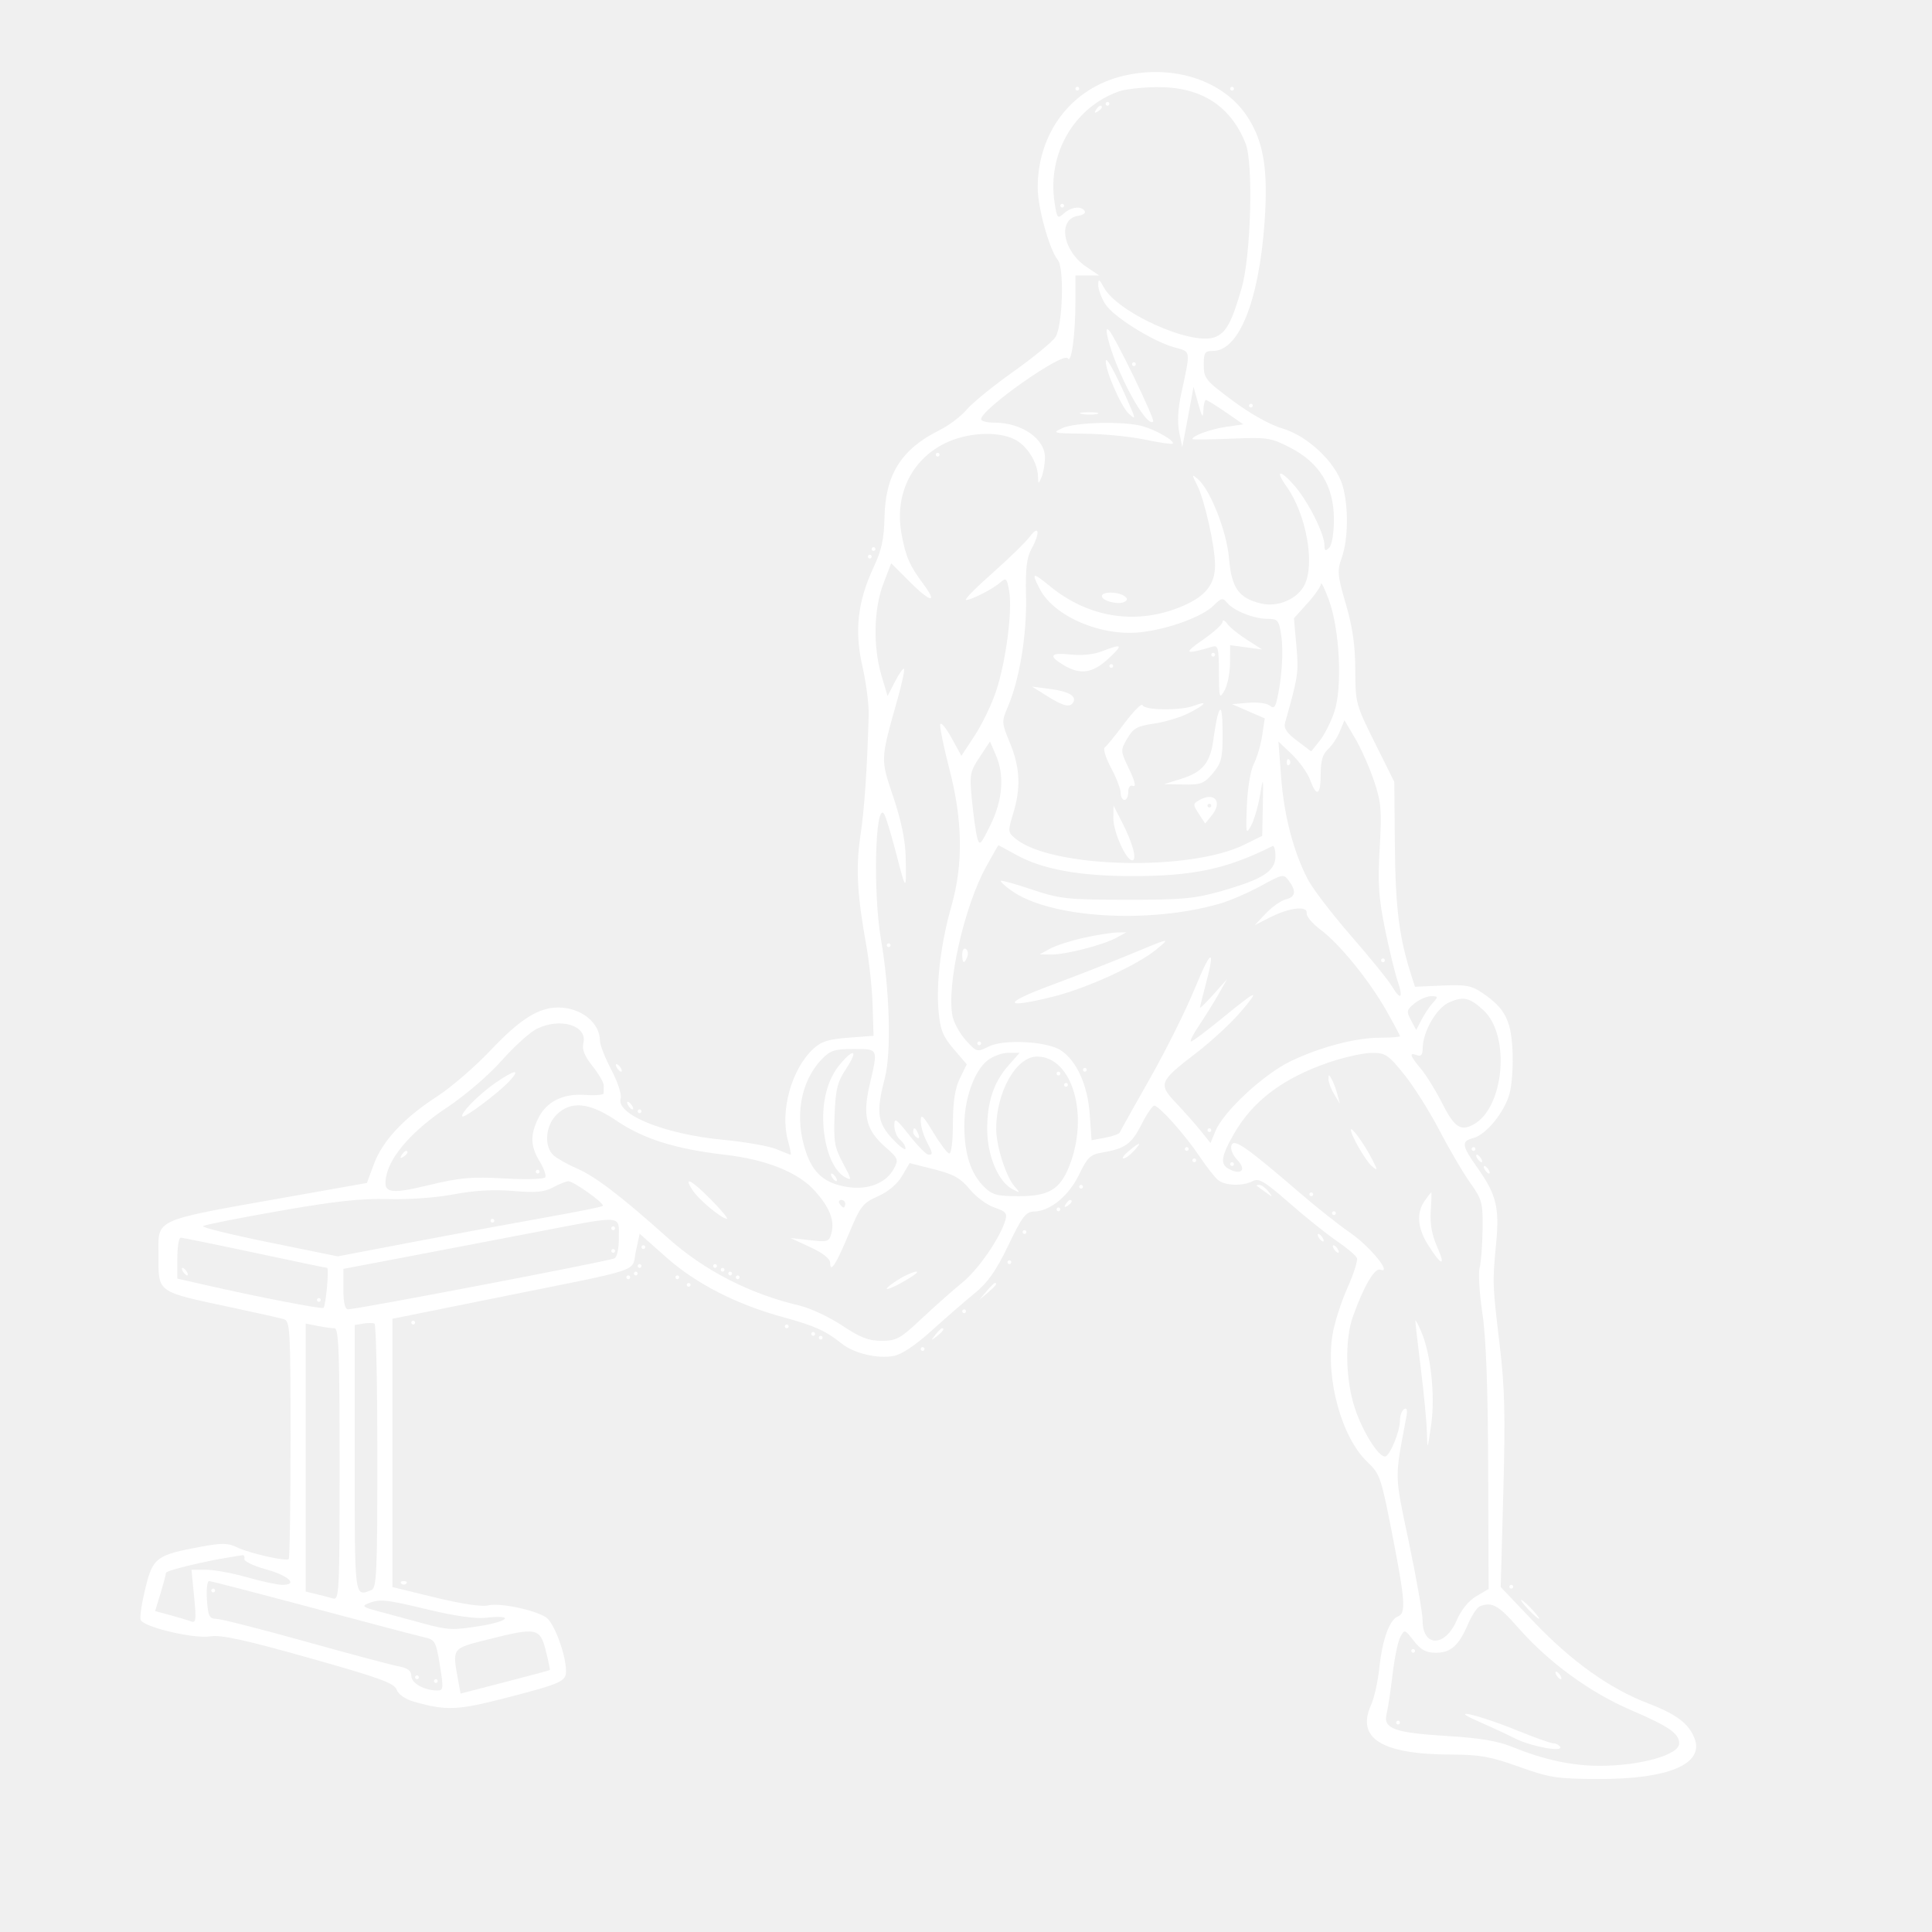
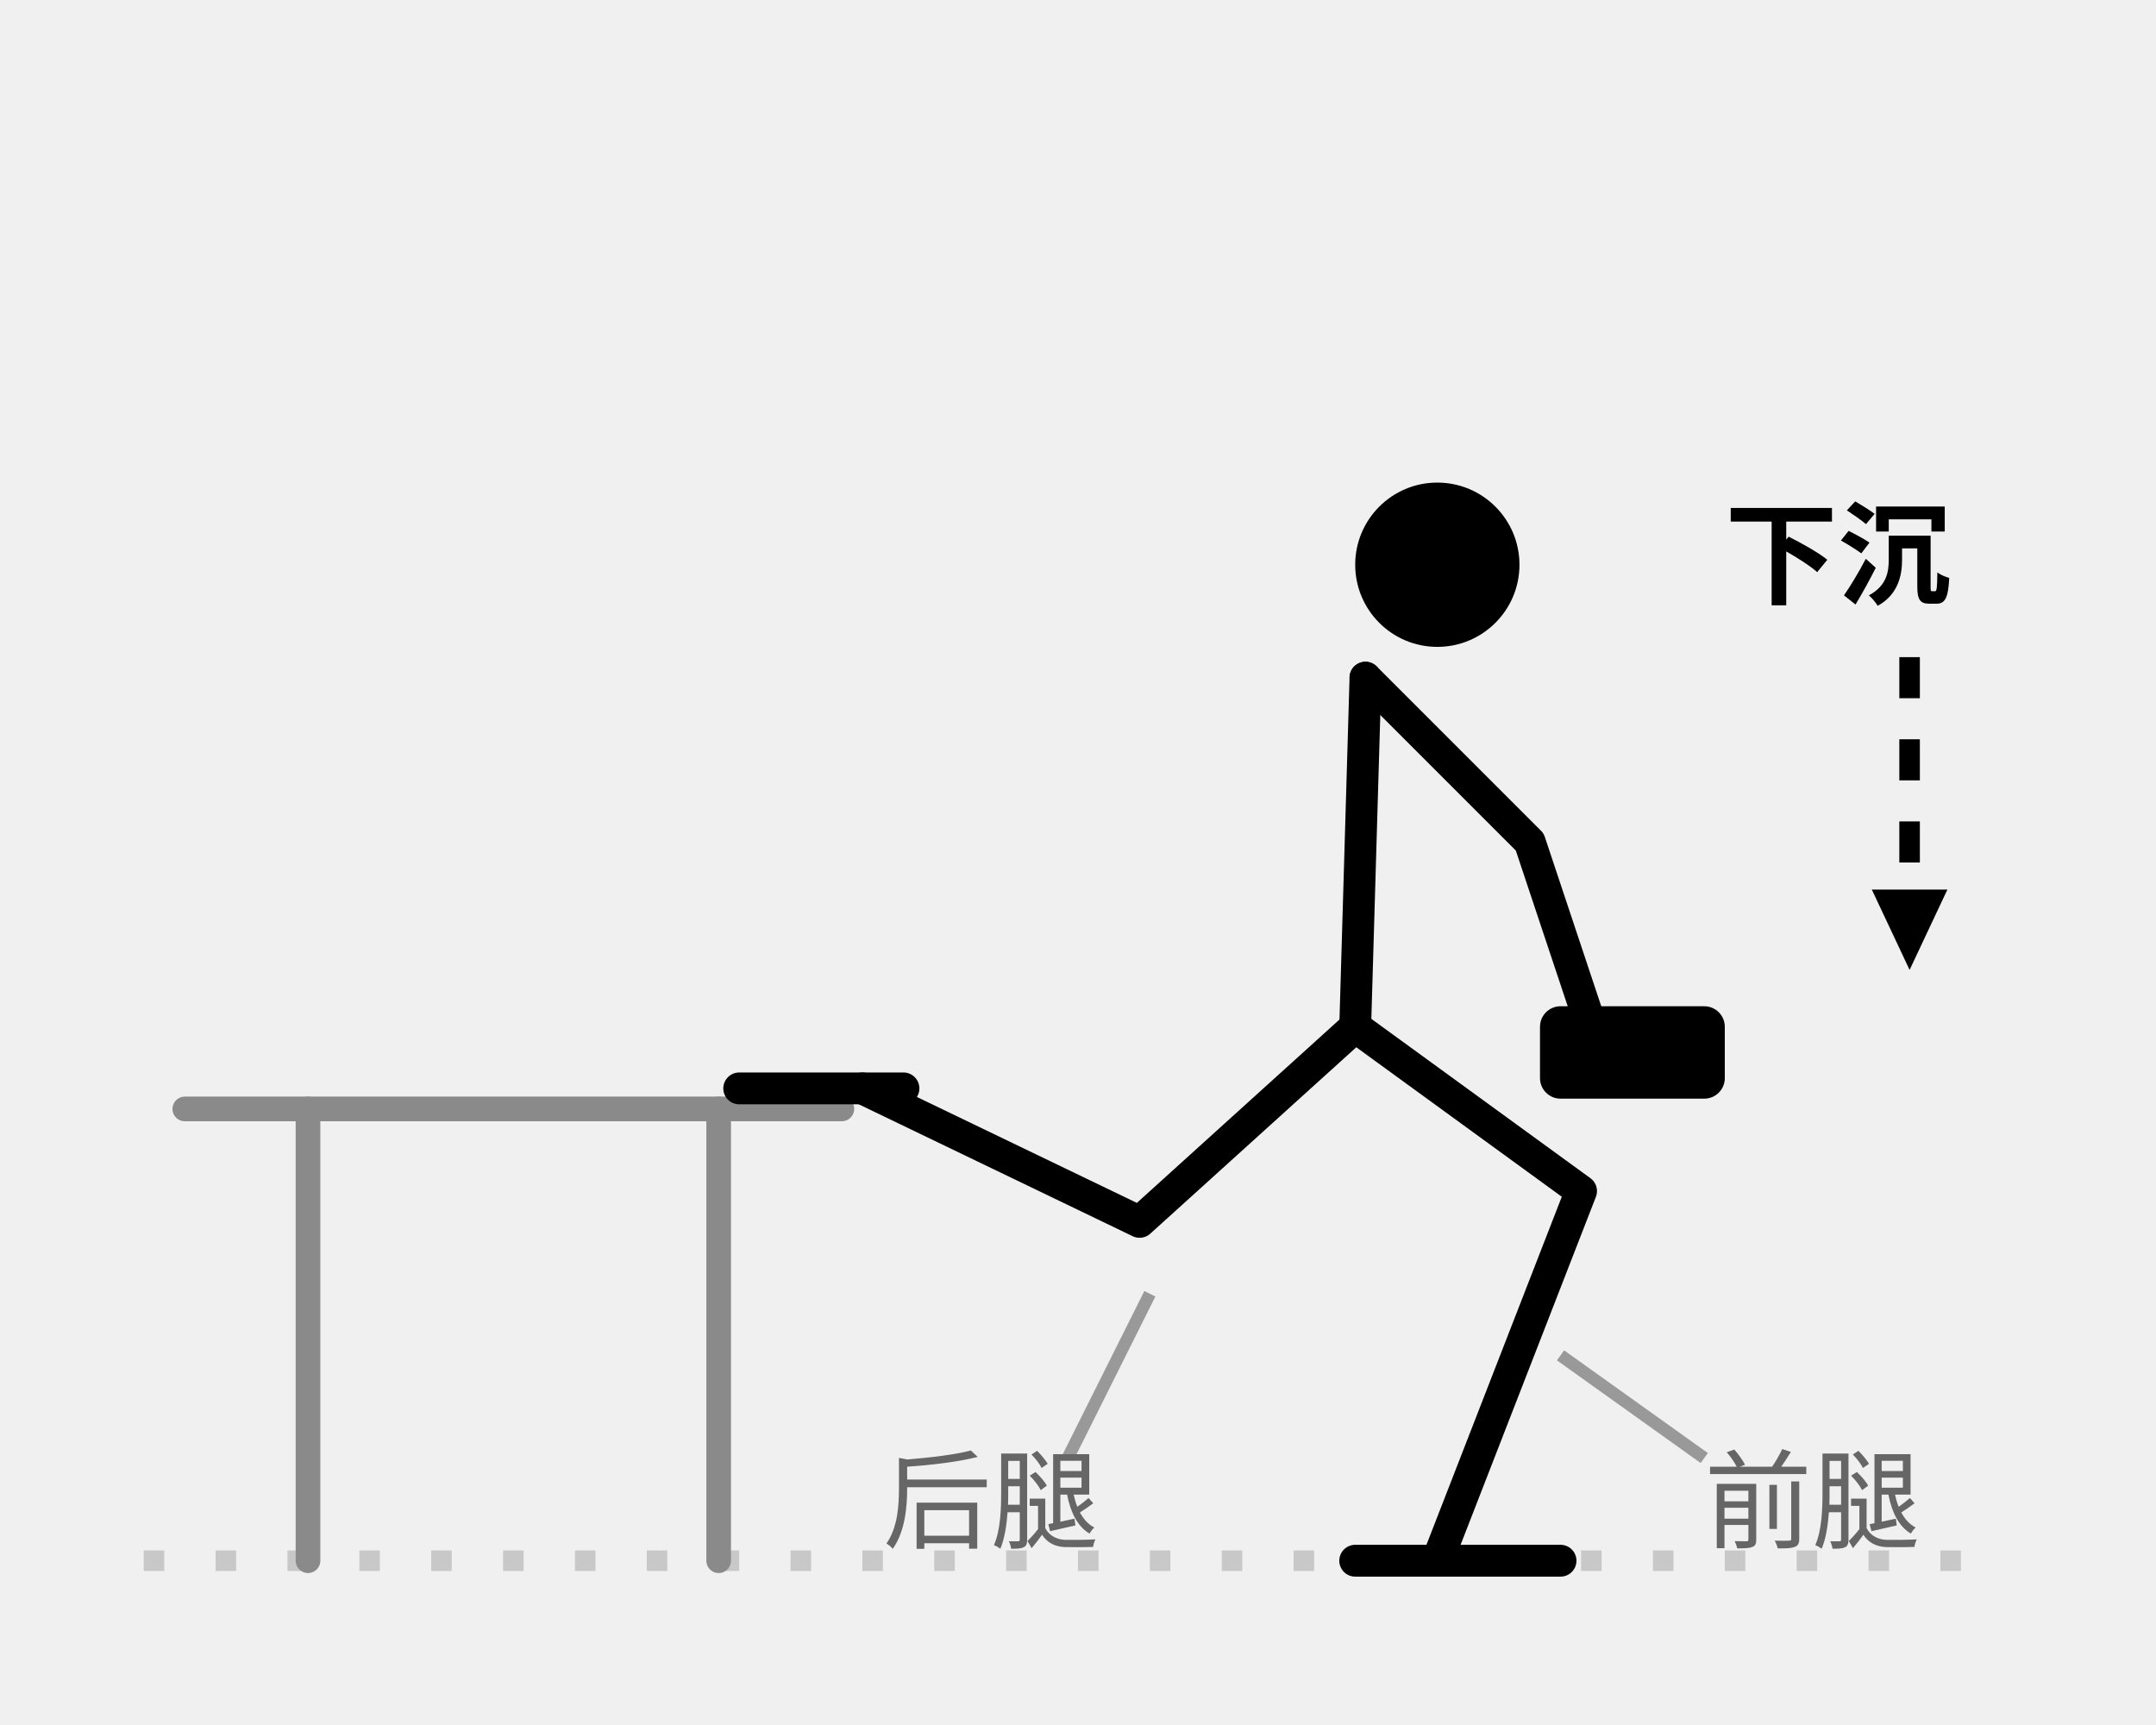
- <svg xmlns="http://www.w3.org/2000/svg" width="512" height="512" viewBox="0 0 512 512">
-   <path fill="#fff" fill-rule="evenodd" d="M297.734 20.088C284.031 23.317 275 35.085 275 49.713c0 5.304 3.112 16.487 5.341 19.195 1.749 2.124 1.272 17.507-.633 20.415-.847 1.292-5.89 5.433-11.206 9.202-5.317 3.768-10.868 8.287-12.335 10.04-1.467 1.754-4.692 4.193-7.167 5.422-10.097 5.011-14.359 11.732-14.595 23.013-.122 5.831-.756 8.777-2.85 13.241-4.274 9.11-5.161 16.895-3.003 26.363.99 4.343 1.735 10.146 1.657 12.896-.414 14.499-1.121 24.821-2.193 32-1.253 8.4-.869 15.596 1.55 29 .793 4.4 1.554 11.6 1.689 16l.245 8-6.672.5c-5.316.398-7.216 1.008-9.347 3-5.757 5.379-8.816 16.507-6.672 24.27.566 2.051.896 3.73.733 3.73s-1.881-.661-3.816-1.47-8.26-1.919-14.057-2.468c-15.579-1.476-28.544-6.729-27.184-11.013.31-.978-.786-4.32-2.463-7.507-1.662-3.16-3.022-6.629-3.022-7.709 0-4.792-5.055-8.833-11.049-8.833-5.258 0-10.09 3.055-17.951 11.349-4.125 4.352-10.487 9.843-14.137 12.203-8.785 5.679-14.46 11.743-16.76 17.908l-1.879 5.04-20.362 3.612C40.065 323.64 42 322.787 42 332.49c0 10.265-.781 9.703 19.5 14.024 6.6 1.406 12.787 2.796 13.75 3.089 1.618.492 1.75 2.89 1.75 31.798 0 17.196-.22 31.485-.488 31.754-.701.701-10.507-1.531-13.781-3.136-2.272-1.114-3.962-1.138-9.414-.133-11.877 2.188-12.797 2.873-14.79 11.006-.958 3.908-1.521 7.681-1.251 8.384.738 1.923 14.084 5.082 18.492 4.377 2.846-.455 9.123.916 26.158 5.716 18.665 5.258 22.542 6.664 23.188 8.41.472 1.275 2.266 2.521 4.581 3.181 8.554 2.437 11.552 2.316 24.314-.982C148.673 446.19 150 445.6 150 442.869c0-4.373-3.201-12.953-5.329-14.285-3.244-2.03-12.339-3.884-15.35-3.128-1.613.405-7.06-.414-13.982-2.103L104 420.588v-71.102l29.25-5.898c37.941-7.65 34.059-6.336 35.257-11.937l1.006-4.708 6.994 6.21c7.912 7.025 18.646 12.53 31.011 15.904 8.357 2.28 11.286 3.601 15.559 7.016 3.233 2.583 9.41 4.06 13.726 3.281 2.12-.383 5.736-2.794 10.088-6.725 3.731-3.371 8.86-7.821 11.399-9.889 3.499-2.851 5.654-5.918 8.913-12.686 3.746-7.783 4.631-8.935 6.899-8.99 4.241-.104 9.181-4.189 11.898-9.838 2.162-4.495 2.974-5.277 6-5.776 6.109-1.008 7.865-2.25 10.481-7.412 1.404-2.771 2.938-5.038 3.408-5.038 1.265 0 8.187 7.766 12.035 13.5 1.845 2.75 4.053 5.563 4.906 6.25 1.871 1.507 6.591 1.63 9.19.24 1.578-.845 3.168.111 9.684 5.821 4.288 3.757 9.964 8.304 12.614 10.105 2.649 1.8 5.029 3.825 5.288 4.5s-.897 4.275-2.569 8.001-3.437 9.312-3.924 12.414c-1.835 11.701 2.456 27.197 9.323 33.673 3.244 3.06 3.586 4.06 6.494 18.961 3.491 17.889 3.713 21.074 1.525 21.914-2.224.853-4.131 6.137-4.916 13.621-.375 3.575-1.354 7.979-2.175 9.787-4.038 8.89 2.786 13.141 21.174 13.189 7.6.02 10.463.534 18 3.228 8.146 2.912 10.055 3.208 20.962 3.25 18.568.071 28.163-3.95 25.588-10.723-1.502-3.95-4.814-6.452-12.358-9.334-10.128-3.87-20.292-11.125-30.255-21.595l-8.773-9.218.692-25.121c.563-20.421.382-27.726-.964-39.042-1.932-16.232-1.939-16.43-.931-26.997.901-9.444.026-12.926-5.035-20.046-4.097-5.762-4.263-6.961-1.075-7.761 3.414-.857 8.334-6.874 9.667-11.825.627-2.329.976-7.487.775-11.463-.405-8.033-2.029-11.137-7.923-15.149-2.939-2-4.408-2.275-10.666-2l-7.257.32-.968-3c-3.197-9.91-4.212-17.864-4.361-34.157l-.156-17.156-5.155-10.344c-5.043-10.119-5.156-10.538-5.187-19.343-.023-6.542-.703-11.298-2.492-17.415-2.256-7.714-2.345-8.744-1.064-12.375 1.724-4.885 1.804-13.611.176-19.094-1.808-6.086-9.228-13.107-15.921-15.064-3.234-.945-8.425-3.842-13.097-7.309-7.248-5.378-7.74-5.981-7.75-9.493-.009-3.313.275-3.75 2.434-3.75 6.868 0 12.155-13.134 13.665-33.951 1.019-14.032-.21-21.555-4.608-28.218-6.284-9.52-19.527-13.862-32.767-10.743M285 23.5c0 .275.225.5.5.5s.5-.225.5-.5-.225-.5-.5-.5-.5.225-.5.5m11.5.727c-11.85 4.224-18.972 16.472-17.046 29.315.651 4.339.806 4.532 2.449 3.046 1.948-1.763 4.671-2.087 5.553-.659.315.51-.436 1.073-1.671 1.25-5.569.797-4.249 9.251 2.113 13.534L291.296 73H285v6.86c0 8.697-1.066 16.651-2.024 15.1C281.82 93.091 260 108.423 260 111.104c0 .493 1.546.896 3.435.896 7.412 0 13.611 4.329 13.495 9.424-.039 1.692-.457 3.976-.93 5.076-.813 1.892-.863 1.876-.93-.3-.111-3.645-2.847-8.034-6.037-9.683-4.604-2.381-12.799-1.936-18.724 1.016-8.866 4.419-13.286 13.731-11.388 23.997 1.118 6.047 2.129 8.361 5.805 13.286 3.893 5.213 1.886 4.891-3.579-.574l-4.973-4.972-2.087 5.454c-2.555 6.678-2.752 16.673-.479 24.329l1.608 5.415 1.965-3.828c1.08-2.106 2.155-3.638 2.388-3.404s-.514 3.763-1.662 7.844c-4.641 16.507-4.615 15.912-1.166 26.145 2.074 6.156 3.174 11.461 3.271 15.775.211 9.433.124 9.407-2.5-.747-1.314-5.085-2.745-9.81-3.18-10.5-2.393-3.797-3.024 20.704-.857 33.247 2.313 13.382 2.771 29.959 1.014 36.702-2.34 8.987-1.995 11.783 1.984 16.063 1.91 2.054 3.485 3.228 3.5 2.607.015-.62-.648-1.687-1.473-2.372s-1.5-2.355-1.5-3.712c0-2.189.455-1.893 4.023 2.622 2.213 2.8 4.463 5.09 5 5.09 1.282 0 1.246-.256-.517-3.636-.821-1.575-1.496-3.969-1.5-5.32-.005-2.002.594-1.461 3.244 2.932 1.787 2.963 3.7 5.528 4.25 5.701.609.191 1.013-2.907 1.032-7.932.024-5.886.553-9.31 1.852-11.968l1.818-3.723-3.464-4.047c-2.87-3.352-3.557-5.074-4.007-10.032-.679-7.492.611-18.033 3.413-27.885 3.158-11.106 2.983-22.696-.55-36.309-1.53-5.896-2.613-11.225-2.407-11.843s1.549 1.011 2.983 3.62l2.609 4.744 3.546-5.401c1.951-2.971 4.493-8.251 5.649-11.733 2.59-7.801 4.36-21.231 3.482-26.426-.591-3.499-.813-3.733-2.305-2.428-2.056 1.799-7.684 4.686-9.136 4.686-.596 0 2.511-3.172 6.903-7.049 4.393-3.877 8.894-8.265 10.003-9.75 2.487-3.333 2.781-1 .416 3.299-1.264 2.297-1.599 5.227-1.428 12.5.238 10.103-1.698 21.955-4.765 29.176-1.743 4.106-1.734 4.283.517 9.753 2.68 6.516 2.92 11.85.84 18.662-1.438 4.708-1.414 4.98.598 6.649 9.442 7.832 46.206 8.786 60.732 1.577l4.669-2.317.157-8c.153-7.813.135-7.876-.751-2.688-.499 2.922-1.559 6.522-2.355 8-1.349 2.505-1.425 2.139-1.118-5.381.189-4.643.975-9.32 1.851-11.013.837-1.62 1.83-4.993 2.205-7.496l.682-4.551-4.335-1.881-4.336-1.881 4.324-.366c2.378-.201 4.914.124 5.635.723 1.004.833 1.442.554 1.87-1.189 1.321-5.377 1.865-12.996 1.231-17.223-.634-4.23-.894-4.554-3.653-4.554-3.601 0-8.933-2.119-10.703-4.253-1.16-1.399-1.536-1.324-3.563.703-2.987 2.987-11.897 6.253-19.36 7.098-10.447 1.182-22.98-4.197-26.745-11.479-2.298-4.443-1.94-4.534 2.747-.694 9.967 8.168 22.271 10.24 33.944 5.717 6.952-2.693 9.773-5.949 9.773-11.279 0-4.998-2.781-17.408-4.776-21.313-1.423-2.784-1.413-2.901.134-1.617 3.345 2.775 7.739 13.882 8.343 21.094.664 7.914 2.629 10.631 8.673 11.995 4.367.985 9.493-1.261 11.347-4.972 2.819-5.642.425-18.773-4.747-26.037-3.174-4.457-1.801-4.669 2.024-.312 3.6 4.1 7.977 12.752 7.992 15.799.008 1.56.26 1.7 1.26.7.735-.735 1.25-3.839 1.25-7.528 0-8.732-3.792-14.979-11.505-18.954-5.203-2.682-6.04-2.81-15.745-2.414-5.637.23-10.25.282-10.25.117 0-.892 4.832-2.657 8.872-3.241l4.628-.669-4.68-3.231c-2.574-1.776-4.937-3.23-5.25-3.23-.314 0-.614 1.237-.668 2.75-.079 2.205-.347 1.859-1.354-1.75l-1.255-4.5-.721 4c-.397 2.2-1.068 5.8-1.491 8l-.771 4-.808-3.975c-.516-2.535-.336-6.159.495-10 2.573-11.883 2.654-11.272-1.643-12.437-5.846-1.584-16.427-8.211-18.503-11.588-1.014-1.65-1.827-3.9-1.807-5 .031-1.712.244-1.618 1.478.656 3.616 6.655 23.048 15.436 29.297 13.239 3.061-1.077 4.595-3.854 7.24-13.101 2.472-8.644 3.13-33.084 1.031-38.294-4.062-10.084-11.882-15.027-23.59-14.911-3.85.038-8.35.55-10 1.138M326 23.5c0 .275.225.5.5.5s.5-.225.5-.5-.225-.5-.5-.5-.5.225-.5.5m-33 4c0 .275.225.5.5.5s.5-.225.5-.5-.225-.5-.5-.5-.5.225-.5.5m-2.595 1.655c-.443.715-.275.883.44.44.635-.392 1.155-.911 1.155-1.154 0-.834-.883-.439-1.595.714M281 54.5c0 .275.225.5.5.5s.5-.225.5-.5-.225-.5-.5-.5-.5.225-.5.5m12.564 35c2.112 8.972 10.259 24.01 12.042 22.227.553-.553-10.158-22.654-11.741-24.227-.675-.67-.774-.011-.301 2m-.524 6.212c-.084 2.545 4.094 12.099 6.074 13.891 1.959 1.773 1.939 1.575-.356-3.614-3.328-7.519-5.67-11.729-5.718-10.277m6.96.788c0 .275.225.5.5.5s.5-.225.5-.5-.225-.5-.5-.5-.5.225-.5.5m31 11c0 .275.225.5.5.5s.5-.225.5-.5-.225-.5-.5-.5-.5.225-.5.5m-44.238 2.207c1.244.239 3.044.23 4-.02s-.062-.446-2.262-.435-2.982.216-1.738.455m-5.262 3.757c-2.819 1.291-2.458 1.379 6 1.472 4.95.054 12.119.759 15.931 1.567s7.114 1.286 7.337 1.063c.673-.673-4.294-3.57-7.889-4.601-4.894-1.403-17.887-1.1-21.379.499M248 120.5c0 .275.225.5.5.5s.5-.225.5-.5-.225-.5-.5-.5-.5.225-.5.5m-17 25c0 .275.225.5.5.5s.5-.225.5-.5-.225-.5-.5-.5-.5.225-.5.5m-1 2c0 .275.225.5.5.5s.5-.225.5-.5-.225-.5-.5-.5-.5.225-.5.5m120.073 7.247c-.04.686-1.67 3.015-3.622 5.175l-3.548 3.928.655 7.325c.628 7.028.482 8.017-2.99 20.325-.421 1.492.386 2.715 3.177 4.814l3.741 2.814 2.253-2.814c1.24-1.548 2.987-5.015 3.884-7.704 2.166-6.496 1.415-21.823-1.452-29.61-1.114-3.025-2.058-4.939-2.098-4.253M292 157.981c0 1.289 4.558 2.41 6.05 1.488.856-.529.805-.946-.193-1.579-1.856-1.176-5.857-1.114-5.857.091m32 6.801c0 .641-2.363 2.798-5.25 4.794-5.283 3.652-4.823 3.985 2.5 1.809 1.552-.461 1.754.306 1.785 6.798.034 6.85.127 7.158 1.465 4.817.786-1.375 1.445-4.643 1.465-7.262l.035-4.762 4.25.576 4.25.576-4-2.55c-2.2-1.402-4.562-3.317-5.25-4.255s-1.25-1.181-1.25-.541m-32 7.83c-2.131.836-5.358 1.167-8.25.846-5.425-.602-6.044.346-1.846 2.826 4.445 2.626 7.659 2.15 11.861-1.757 4.013-3.731 3.707-4.062-1.765-1.915m29 .888c0 .275.225.5.5.5s.5-.225.5-.5-.225-.5-.5-.5-.5.225-.5.5m-27 3c0 .275.225.5.5.5s.5-.225.5-.5-.225-.5-.5-.5-.5.225-.5.5m-16.5 7.97c4.156 2.618 6.035 3.091 6.875 1.732 1.034-1.672-1.055-2.948-5.875-3.588l-5-.664zm20.527 7.161c-2.416 3.228-4.786 6.136-5.265 6.462s.277 2.756 1.683 5.399c1.405 2.643 2.555 5.639 2.555 6.657s.45 1.851 1 1.851 1-.948 1-2.107c0-1.32.486-1.92 1.303-1.607.827.317.439-1.304-1.063-4.443-2.342-4.894-2.347-4.975-.5-8.137 1.589-2.722 2.638-3.305 7.095-3.946 2.877-.414 7.016-1.664 9.198-2.777 4.467-2.279 5.298-3.44 1.402-1.958-3.532 1.342-13.18 1.241-13.641-.144-.206-.616-2.351 1.522-4.767 4.75m24.624-1.881c-.265.963-.77 3.868-1.122 6.457-.811 5.976-2.884 8.457-8.529 10.203l-4.5 1.392 5.161.099c4.594.088 5.446-.239 7.75-2.978 2.24-2.661 2.589-4.01 2.589-10 0-6.884-.425-8.516-1.349-5.173m32.406 4.113c-.682 1.646-2.099 3.77-3.148 4.72-1.378 1.247-1.909 3.074-1.909 6.572 0 5.628-1.095 6.237-2.79 1.55-.655-1.812-2.816-4.849-4.803-6.75l-3.613-3.455.721 9.5c.77 10.142 3.262 19.697 7.042 27 1.281 2.475 6.443 9.225 11.472 15s9.876 11.738 10.773 13.25c2.351 3.968 3.181 3.379 1.62-1.15-.739-2.146-2.265-8.421-3.39-13.945-1.685-8.266-1.932-12.057-1.398-21.418.575-10.068.402-12.112-1.509-17.805-1.188-3.538-3.435-8.599-4.994-11.247l-2.835-4.814zm-95.449 6.795c-2.596 3.922-2.708 4.559-2.024 11.497.398 4.04 1.021 8.459 1.385 9.821.605 2.263.909 1.972 3.526-3.377 3.271-6.684 3.75-13.145 1.381-18.596l-1.52-3.498zM341 202c0 .733.3 1.033.667.667a.95.95 0 0 0 0-1.334c-.367-.366-.667-.066-.667.667m-23.243 10.076c-1.641.956-1.644 1.167-.056 3.59l1.686 2.574 1.756-2.169c2.955-3.649.662-6.353-3.386-3.995M320 213.5c0 .275.225.5.5.5s.5-.225.5-.5-.225-.5-.5-.5-.5.225-.5.5m-24.953 3.29c-.051 3.551 3.361 11.21 4.992 11.21 1.37 0 .179-4.522-2.635-10l-2.311-4.5zm-33.75 12.966c-5.8 10.551-10.482 31.357-8.883 39.476.354 1.798 1.955 4.709 3.558 6.47 2.869 3.153 2.962 3.178 6.078 1.623 3.986-1.989 15.413-1.378 19.072 1.019 4.198 2.751 7.11 9.166 7.662 16.883l.497 6.943 3.609-.669c1.986-.367 3.735-1.006 3.888-1.42s3.713-6.788 7.91-14.166 9.564-18.14 11.927-23.915c4.349-10.628 5.584-11.056 2.885-1-.812 3.025-1.475 5.725-1.473 6 .001.275 1.609-1.3 3.573-3.5l3.57-4-2.267 4c-1.247 2.2-3.556 5.913-5.133 8.25s-2.541 4.25-2.144 4.25 3.906-2.608 7.798-5.796c9.805-8.031 10.793-8.419 5.452-2.14-2.544 2.99-7.871 7.924-11.837 10.966-9.906 7.594-10.157 8.222-5.324 13.323 2.162 2.281 5.089 5.589 6.505 7.352l2.575 3.205 1.323-3.194c2.157-5.209 12.876-15.135 19.999-18.52 8.019-3.812 17.17-6.196 23.777-6.196 2.808 0 5.106-.182 5.106-.404s-1.597-3.229-3.549-6.682c-4.554-8.058-12.465-17.8-17.465-21.509-2.155-1.598-3.82-3.58-3.702-4.405.297-2.066-4.608-1.489-9.784 1.152l-4 2.04 2.972-3.133c1.635-1.723 3.998-3.39 5.25-3.704 2.624-.659 2.881-2.154.847-4.914-1.397-1.893-1.579-1.86-7.446 1.347-3.308 1.808-8.176 3.913-10.818 4.678-18.921 5.475-45.032 3.849-55.271-3.442-1.732-1.233-2.991-2.4-2.799-2.593.193-.192 3.931.852 8.308 2.321 7.366 2.472 9.219 2.672 24.957 2.693 14.773.019 18.061-.28 25.098-2.28 11.069-3.147 14.402-5.283 14.402-9.234 0-1.704-.337-2.928-.75-2.721-12.082 6.069-20.98 7.972-37.25 7.967-14.053-.004-23.889-1.826-30.843-5.713-2.425-1.355-4.473-2.464-4.552-2.464s-1.567 2.59-3.308 5.756m26.049 18.741c-3.384.736-7.434 2.032-9 2.88l-2.846 1.543 3.04.04c3.795.05 13.721-2.492 17.283-4.426l2.677-1.454-2.5.04c-1.375.021-5.269.641-8.654 1.377m12.083 4.441c-4.989 2.075-14.396 5.75-20.905 8.167-13.07 4.854-12.707 6.332.73 2.975 8.813-2.201 22.325-8.404 27.246-12.507 3.782-3.153 3.803-3.157-7.071 1.365M235 250.5c0 .275.225.5.5.5s.5-.225.5-.5-.225-.5-.5-.5-.5.225-.5.5m20 2.441c0 2.415.556 2.658 1.349.591.31-.807.133-1.734-.393-2.059s-.956.336-.956 1.468m111 1.559c0 .275.225.5.5.5s.5-.225.5-.5-.225-.5-.5-.5-.5.225-.5.5m8.884 11.393c-2.138 1.731-2.219 2.112-.954 4.476l1.382 2.583 1.413-2.724c.778-1.498 2.127-3.512 2.999-4.476 1.462-1.615 1.426-1.752-.458-1.752-1.125 0-3.096.852-4.382 1.893m9.28-.32c-3.423 1.44-7.1 7.763-7.142 12.284-.016 1.68-.453 2.192-1.522 1.781-2.146-.823-1.863.142 1.061 3.617 1.408 1.674 3.9 5.697 5.537 8.94 3.297 6.53 4.922 7.667 8.342 5.837 8.202-4.389 9.92-23.643 2.704-30.3-3.635-3.353-5.229-3.736-8.98-2.159m-241.928 7.081c-1.795.885-5.98 4.674-9.301 8.42-3.477 3.921-9.652 9.215-14.557 12.479-8.783 5.843-14.748 12.504-15.939 17.796-1.103 4.901.528 5.294 11.251 2.709 8.194-1.976 11.287-2.247 19.979-1.755 5.656.32 10.529.185 10.829-.3.3-.486-.362-2.372-1.472-4.193-2.414-3.958-2.548-6.908-.51-11.203 2.193-4.621 6.532-6.856 12.517-6.445 2.709.186 4.935.001 4.947-.412.011-.413.02-1.363.02-2.112s-1.345-3.055-2.988-5.123c-2.095-2.636-2.819-4.437-2.42-6.025 1.179-4.7-6.05-6.944-12.356-3.836M259 276.5c0 .275.225.5.5.5s.5-.225.5-.5-.225-.5-.5-.5-.5.225-.5.5m-41.26 4.25c-5.657 5.907-7.263 15.424-4.145 24.574 1.948 5.718 5.113 8.36 11.09 9.256 5.446.817 10.168-1.068 12.203-4.87 1.282-2.397 1.151-2.737-2.201-5.68-5.16-4.53-6.13-8.31-4.232-16.493 2.278-9.822 2.405-9.537-4.268-9.537-5.036 0-6.165.367-8.447 2.75m4.875 1.295c-3.387 4.026-4.952 10.178-4.336 17.043.567 6.316 2.795 11.346 5.718 12.91 1.793.96 1.738.614-.586-3.72-2.257-4.21-2.523-5.738-2.236-12.852.275-6.827.752-8.72 3.089-12.25 3.206-4.844 2.109-5.596-1.649-1.131m39.098-1.034c-3.564 2.804-6.202 10.291-6.162 17.489.042 7.324 1.707 12.485 5.134 15.912 2.271 2.271 3.412 2.588 9.317 2.588 7.91 0 10.884-1.758 13.334-7.883 5.41-13.521.847-29.117-8.519-29.117-5.511 0-10.817 9.391-10.817 19.147 0 4.539 2.572 12.62 4.854 15.249 1.571 1.809 1.544 1.841-.601.716-3.663-1.922-6.579-8.788-6.63-15.612-.055-7.375 1.657-12.611 5.586-17.086l2.998-3.414h-2.969c-1.632 0-4.119.905-5.525 2.011m90.51.519c-12.126 4.131-20.203 10.197-25.195 18.92-3.47 6.065-3.748 8.109-1.278 9.38 3.249 1.671 4.614.187 2.197-2.387-1.327-1.412-1.951-2.99-1.573-3.976.693-1.806 3.956.491 18.626 13.114 4.125 3.549 9.962 8.154 12.972 10.234 5.158 3.564 11.113 10.922 7.817 9.657-1.486-.57-4.481 4.57-7.271 12.478-2.183 6.186-1.934 16.874.567 24.332 2.072 6.178 6.162 12.718 7.952 12.718 1.228 0 3.963-6.601 3.963-9.563 0-1.275.498-2.627 1.107-3.003.752-.465.934.237.567 2.191-3.127 16.66-3.17 14.647.707 33.148 1.99 9.501 3.619 18.783 3.619 20.628 0 7.178 5.968 7.172 9.046-.009 1.183-2.76 3.131-5.155 5.176-6.362l3.278-1.936-.115-31.797c-.08-21.871-.561-34.767-1.542-41.312-.784-5.233-1.115-10.633-.734-12 .38-1.367.736-5.922.791-10.122.094-7.172-.11-7.933-3.345-12.5-1.895-2.675-5.55-8.913-8.123-13.863s-6.76-11.586-9.305-14.746c-4.252-5.281-4.951-5.745-8.627-5.725-2.2.012-7.275 1.138-11.277 2.501M163.5 283c.34.55.843 1 1.118 1s.222-.45-.118-1-.843-1-1.118-1-.222.45.118 1m123.5.5c0 .275.225.5.5.5s.5-.225.5-.5-.225-.5-.5-.5-.5.225-.5.5m-155.816 3.552c-4.308 2.984-9.342 8.118-8.646 8.818.525.527 9.504-6.199 12.386-9.279 3.212-3.433 1.595-3.233-3.74.461M280 284.5c0 .275.225.5.5.5s.5-.225.5-.5-.225-.5-.5-.5-.5.225-.5.5m72.066 1.5c.003.825.683 2.625 1.511 4l1.506 2.5-.662-2.5c-.365-1.375-1.045-3.175-1.512-4-.754-1.333-.848-1.333-.843 0M282 287.5c0 .275.225.5.5.5s.5-.225.5-.5-.225-.5-.5-.5-.5.225-.5.5M166.5 293c.34.55.843 1 1.118 1s.222-.45-.118-1-.843-1-1.118-1-.222.45.118 1m-19.045 2.455c-2.964 2.963-3.325 8.474-.705 10.767.963.842 3.781 2.415 6.264 3.494 4.797 2.086 11.79 7.44 23.986 18.365 9.598 8.598 21.648 14.793 34.805 17.895 2.918.687 8.037 3.074 11.376 5.304 4.78 3.192 6.998 4.053 10.436 4.053 3.953 0 4.962-.56 10.667-5.916 3.465-3.254 8.306-7.546 10.758-9.538 4.228-3.433 10.026-11.843 11.402-16.539.53-1.808.059-2.349-2.893-3.323-1.94-.64-4.89-2.818-6.556-4.841-2.448-2.971-4.266-3.989-9.482-5.308l-6.454-1.633-2.029 3.439c-1.269 2.15-3.659 4.159-6.383 5.364-3.988 1.764-4.628 2.581-7.591 9.694-3.451 8.281-5.056 10.804-5.056 7.949 0-1.099-1.896-2.599-5.25-4.154l-5.25-2.435 5.114.565c4.845.535 5.147.431 5.751-1.977.823-3.276-.478-6.6-4.271-10.92-4.427-5.043-12.875-8.46-24.11-9.755-12.903-1.486-21.524-4.197-28.566-8.981-7.219-4.903-12.146-5.387-15.963-1.569M169 294.5c0 .275.225.5.5.5s.5-.225.5-.5-.225-.5-.5-.5-.5.225-.5.5m73 5.441c0 .518.445 1.216.989 1.552.566.35.734-.051.393-.941-.665-1.732-1.382-2.049-1.382-.611m78-.441c0 .275.225.5.5.5s.5-.225.5-.5-.225-.5-.5-.5-.5.225-.5.5m38-.095c0 1.467 3.954 8.312 5.581 9.662 1.596 1.323 1.591 1.165-.068-2.067-1.933-3.768-5.513-8.7-5.513-7.595m-58.861 5.628c-1.298 1.082-1.93 1.967-1.405 1.967.526 0 1.771-.9 2.766-2 2.287-2.527 1.695-2.513-1.361.033M314 304.5c0 .275.225.5.5.5s.5-.225.5-.5-.225-.5-.5-.5-.5.225-.5.5m76 0c0 .275.225.5.5.5s.5-.225.5-.5-.225-.5-.5-.5-.5.225-.5.5m-283.595 1.655c-.443.715-.275.883.44.44 1.153-.712 1.548-1.595.714-1.595-.243 0-.762.52-1.154 1.155M391.5 307c.34.55.843 1 1.118 1s.222-.45-.118-1-.843-1-1.118-1-.222.45.118 1m-75.5.5c0 .275.225.5.5.5s.5-.225.5-.5-.225-.5-.5-.5-.5.225-.5.5m10 1c0 .275.225.5.5.5s.5-.225.5-.5-.225-.5-.5-.5-.5.225-.5.5m67.5 1.5c.34.55.843 1 1.118 1s.222-.45-.118-1-.843-1-1.118-1-.222.45.118 1m-251.5.5c0 .275.225.5.5.5s.5-.225.5-.5-.225-.5-.5-.5-.5.225-.5.5m78.5 1.5c.34.55.843 1 1.118 1s.222-.45-.118-1-.843-1-1.118-1-.222.45.118 1m-73.934 2.668c-2.304 1.247-4.579 1.452-10.588.951-5.18-.432-10.263-.144-15.73.893-4.677.888-12.007 1.418-17.413 1.26-7.098-.207-14.009.547-28.835 3.145-10.725 1.879-19.821 3.685-20.214 4.014-.392.328 7.483 2.266 17.5 4.307l18.214 3.711 21-4.001c11.55-2.201 27.257-5.109 34.904-6.463 7.648-1.353 14.102-2.658 14.343-2.899.601-.601-7.777-6.596-9.147-6.546-.605.022-2.42.755-4.034 1.628m36.985.77c1.649 2.517 7.717 7.562 9.095 7.562.428 0-1.437-2.25-4.146-5-5.275-5.356-7.551-6.534-4.949-2.562M286 314.5c0 .275.225.5.5.5s.5-.225.5-.5-.225-.5-.5-.5-.5.225-.5.5m47.083-.217c.23.156 1.317.943 2.417 1.75 1.85 1.357 1.897 1.336.628-.283-.755-.962-1.843-1.75-2.417-1.75s-.857.127-.628.283M347 316.5c0 .275.225.5.5.5s.5-.225.5-.5-.225-.5-.5-.5-.5.225-.5.5m30.557 1.723c-2.235 3.19-1.923 7.237.902 11.713 3.549 5.622 4.789 5.879 2.41.5-1.41-3.187-1.943-6.16-1.709-9.534.187-2.697.253-4.903.147-4.903-.107.001-.894 1.001-1.75 2.224M222.5 319c.34.55.816 1 1.059 1s.441-.45.441-1-.477-1-1.059-1-.781.45-.441 1m59.905.155c-.443.715-.275.883.44.44 1.153-.712 1.548-1.595.714-1.595-.243 0-.762.52-1.154 1.155M280 320.5c0 .275.225.5.5.5s.5-.225.5-.5-.225-.5-.5-.5-.5.225-.5.5m73 1c0 .275.225.5.5.5s.5-.225.5-.5-.225-.5-.5-.5-.5.225-.5.5m-223 2c0 .275.225.5.5.5s.5-.225.5-.5-.225-.5-.5-.5-.5.225-.5.5m12 3.027a15207 15207 0 0 1-34.25 6.556L91 336.266v5.367c0 3.635.403 5.362 1.25 5.352 2.522-.031 67.798-12.507 70.5-13.474.775-.278 1.25-2.36 1.25-5.48 0-6.134 1.489-6.032-22-1.504m20-1.027c0 .275.225.5.5.5s.5-.225.5-.5-.225-.5-.5-.5-.5.225-.5.5m109 1c0 .275.225.5.5.5s.5-.225.5-.5-.225-.5-.5-.5-.5.225-.5.5m78.5 1.5c.34.55.843 1 1.118 1s.222-.45-.118-1-.843-1-1.118-1-.222.45.118 1M47 333.42v5.42l7.25 1.654c14.217 3.243 31.08 6.509 31.491 6.098.608-.607 1.511-10.592.959-10.592-.257 0-8.897-1.8-19.2-4s-19.131-4-19.617-4c-.485 0-.883 2.439-.883 5.42m123-2.92c0 .275.225.5.5.5s.5-.225.5-.5-.225-.5-.5-.5-.5.225-.5.5m183.5.5c.34.55.843 1 1.118 1s.222-.45-.118-1-.843-1-1.118-1-.222.45.118 1m-191.5.5c0 .275.225.5.5.5s.5-.225.5-.5-.225-.5-.5-.5-.5.225-.5.5m105 3c0 .275.225.5.5.5s.5-.225.5-.5-.225-.5-.5-.5-.5.225-.5.5m-98 1c0 .275.225.5.5.5s.5-.225.5-.5-.225-.5-.5-.5-.5.225-.5.5m20 0c0 .275.225.5.5.5s.5-.225.5-.5-.225-.5-.5-.5-.5.225-.5.5M48.5 337c.34.55.843 1 1.118 1s.222-.45-.118-1-.843-1-1.118-1-.222.45.118 1m142.5-.5c0 .275.225.5.5.5s.5-.225.5-.5-.225-.5-.5-.5-.5.225-.5.5m-23 1c0 .275.225.5.5.5s.5-.225.5-.5-.225-.5-.5-.5-.5.225-.5.5m25 0c0 .275.225.5.5.5s.5-.225.5-.5-.225-.5-.5-.5-.5.225-.5.5m45.25 1.489c-1.787 1.09-3.25 2.225-3.25 2.522 0 .537 4.126-1.502 7-3.459 2.753-1.875-.453-1.073-3.75.937M166 338.5c0 .275.225.5.5.5s.5-.225.5-.5-.225-.5-.5-.5-.5.225-.5.5m13 0c0 .275.225.5.5.5s.5-.225.5-.5-.225-.5-.5-.5-.5.225-.5.5m16 0c0 .275.225.5.5.5s.5-.225.5-.5-.225-.5-.5-.5-.5.225-.5.5m-13 2c0 .275.225.5.5.5s.5-.225.5-.5-.225-.5-.5-.5-.5.225-.5.5m79.405 1.75-1.905 2.25 2.25-1.905c2.114-1.79 2.705-2.595 1.905-2.595-.19 0-1.202 1.012-2.25 2.25M84 344.5c0 .275.225.5.5.5s.5-.225.5-.5-.225-.5-.5-.5-.5.225-.5.5m171 3c0 .275.225.5.5.5s.5-.225.5-.5-.225-.5-.5-.5-.5.225-.5.5m-158.75 3.268-2.25.371v35.431c0 37.512-.12 36.565 4.418 34.823 1.401-.537 1.582-4.599 1.582-35.441 0-19.159-.338-34.996-.75-35.194s-1.763-.194-3 .01M109 350.5c0 .275.225.5.5.5s.5-.225.5-.5-.225-.5-.5-.5-.5.225-.5.5m266.09-.5c-.041.275.597 5.883 1.418 12.462s1.553 14.229 1.628 17c.135 5.002.143 4.989 1.144-1.934 1.106-7.641-.108-18.854-2.679-24.737-.791-1.81-1.471-3.066-1.511-2.791M81 386.267v35.516l2.75.656c1.513.361 3.537.89 4.5 1.176 1.644.488 1.75-1.666 1.75-35.548C90 358.131 89.766 352 88.625 352c-.756 0-2.781-.281-4.5-.625L81 350.75zM208 351.5c0 .275.225.5.5.5s.5-.225.5-.5-.225-.5-.5-.5-.5.225-.5.5m39.872 2.25c-1.243 1.586-1.208 1.621.378.378 1.666-1.307 2.195-2.128 1.372-2.128-.207 0-.995.788-1.75 1.75M215 353.5c0 .275.225.5.5.5s.5-.225.5-.5-.225-.5-.5-.5-.5.225-.5.5m2 1c0 .275.225.5.5.5s.5-.225.5-.5-.225-.5-.5-.5-.5.225-.5.5m27 3c0 .275.225.5.5.5s.5-.225.5-.5-.225-.5-.5-.5-.5.225-.5.5M61 412.666c-6.92 1.09-17.001 3.551-17.011 4.152-.006.375-.656 2.809-1.445 5.408l-1.434 4.727 4.008 1.079c2.204.593 4.687 1.34 5.518 1.659 1.301.499 1.413-.418.809-6.556L50.742 416h3.882c2.135 0 7.03.9 10.876 2s8.045 2 9.33 2c4.29 0 1.661-2.459-4.409-4.125-3.257-.893-5.809-2.131-5.671-2.75s-.088-1.064-.5-.989-1.875.314-3.25.53m-6.153 11.333c.3 4.34.631 5.003 2.5 5.015 1.184.008 11.752 2.694 23.483 5.97s22.87 6.244 24.75 6.597c2.478.465 3.42 1.169 3.42 2.555 0 1.929 3.456 3.864 6.9 3.864 1.626 0 1.68-.544.668-6.712-1.032-6.292-1.288-6.754-4.085-7.377-1.64-.365-14.954-3.869-29.586-7.787s-27.007-7.124-27.5-7.125c-.493 0-.741 2.25-.55 5m51.486-4.332a.95.95 0 0 0 1.334 0c.366-.367.066-.667-.667-.667s-1.033.3-.667.667M400 420.5c0 .275.225.5.5.5s.5-.225.5-.5-.225-.5-.5-.5-.5.225-.5.5m-344 1c0 .275.225.5.5.5s.5-.225.5-.5-.225-.5-.5-.5-.5.225-.5.5m41.5 3.443c-1.667.669-1.25 1.001 2.5 1.992 2.475.654 7.83 2.104 11.901 3.222 6.76 1.856 8.081 1.921 15.264.755 7.969-1.294 9.149-3.04 1.469-2.174-2.587.291-8.298-.522-14.987-2.134-11.492-2.769-12.999-2.924-16.147-1.661M405 426.5c1.292 1.375 2.574 2.5 2.849 2.5s-.557-1.125-1.849-2.5-2.574-2.5-2.849-2.5.557 1.125 1.849 2.5m-12.833-.81c-.733.293-2.144 2.423-3.134 4.734-2.443 5.699-4.557 7.576-8.532 7.576-2.575 0-3.929-.732-5.816-3.144-2.421-3.092-2.479-3.109-3.598-1.019-.625 1.168-1.545 5.621-2.043 9.894s-1.207 8.967-1.575 10.43c-.988 3.935 2.011 5.039 16.016 5.895 8.862.541 13.459 1.322 17.515 2.978 8.128 3.316 15.689 4.936 23 4.926 10.746-.015 21-2.908 21-5.926 0-2.65-2.686-4.506-12.827-8.865-10.878-4.676-21.799-12.658-29.821-21.795-5.271-6.004-6.986-6.961-10.185-5.684M129.5 434.426c-9.956 2.513-9.674 2.118-8.018 11.232l.574 3.158 11.722-3.034c6.447-1.669 11.813-3.105 11.923-3.193.111-.087-.366-2.393-1.059-5.124-1.542-6.071-2.425-6.248-15.142-3.039M374 437.5c0 .275.225.5.5.5s.5-.225.5-.5-.225-.5-.5-.5-.5.225-.5.5m38.5 6.5c.34.55.843 1 1.118 1s.222-.45-.118-1-.843-1-1.118-1-.222.45.118 1m-302.5.5c0 .275.225.5.5.5s.5-.225.5-.5-.225-.5-.5-.5-.5.225-.5.5m5 1c0 .275.225.5.5.5s.5-.225.5-.5-.225-.5-.5-.5-.5.225-.5.5m277 10.791c3.025 1.314 7.3 3.299 9.5 4.41 4.249 2.146 12.891 3.741 11.941 2.204-.307-.498-1.111-.905-1.785-.905s-5.087-1.574-9.806-3.498c-10.222-4.167-18.769-6.086-9.85-2.211m-22 .209c0 .275.225.5.5.5s.5-.225.5-.5-.225-.5-.5-.5-.5.225-.5.5" />
+ <svg xmlns="http://www.w3.org/2000/svg" viewBox="0 0 210 168">
+   <style>
+   @page { size: A3 portrait; margin: 11mm; }
+ 
+   * { box-sizing: border-box; margin: 0; padding: 0; }
+   html { background: #eee; }
+ 
+   body {
+     width: 275mm;
+     margin: 0 auto;
+     background: #fff;
+     color: #000;
+     font-family: "PingFang SC", "Hiragino Sans GB", "Hiragino Sans", "Microsoft YaHei", sans-serif;
+     -webkit-print-color-adjust: exact;
+     print-color-adjust: exact;
+   }
+ 
+   .howto {
+     width: 275mm; margin: 14px auto; padding: 14px 18px;
+     border: 2px solid #000; background: #fffbe6;
+     font-size: 13px; line-height: 1.75;
+   }
+   .howto b { font-size: 14px; }
+   .howto ol { margin: 6px 0 0 20px; }
+ 
+   @media print {
+     html { background: #fff; }
+     .howto { display: none; }
+     body { margin: 0; }
+   }
+ 
+   .sheet { break-after: page; page-break-after: always; }
+   .sheet:last-of-type { break-after: auto; page-break-after: auto; }
+ 
+   /* ---- header ---- */
+   .head {
+     height: 18mm;
+     display: flex; align-items: flex-end; justify-content: space-between;
+     border-bottom: 0.8mm solid #000; padding-bottom: 2mm;
+   }
+   .head h1 { font-size: 15pt; font-weight: 700; }
+   .head h1 span { font-size: 9.5pt; font-weight: 400; color: #444; margin-left: 3mm; }
+   .key { font-size: 7.5pt; color: #333; display: flex; gap: 4mm; align-items: center; }
+   .key i { display: inline-block; width: 6mm; height: 1mm; vertical-align: 0.6mm; margin-right: 1mm; }
+   .key i.k1 { background: #b4b4b4; }
+   .key i.k2 { background: #000; }
+   .key i.k3 { background: #000; height: 2.4mm; width: 3.5mm; vertical-align: -0.1mm; }
+ 
+   /* ---- figure grid ---- */
+   .grid {
+     margin-top: 5mm;
+     display: grid;
+     grid-template-columns: repeat(3, 1fr);
+     gap: 5mm;
+   }
+ 
+   .card {
+     border: 0.3mm solid #000;
+     padding: 2mm 2.5mm 2.5mm;
+     display: flex; flex-direction: column; gap: 1.2mm;
+   }
+   .card h3 {
+     font-size: 9.5pt; font-weight: 700;
+     display: flex; align-items: baseline; gap: 1.5mm;
+   }
+   .card h3 b { font-size: 7.5pt; font-weight: 700; }
+   .card h3 em { font-style: normal; font-size: 6.5pt; font-weight: 400; color: #555; }
+ 
+   .card .meta {
+     display: flex; align-items: baseline; gap: 2mm;
+     font-size: 7pt; color: #111;
+     padding-bottom: 1mm;
+     border-bottom: 0.25mm solid #bbb;
+   }
+   .card .meta .s { font-weight: 700; }
+   .card .meta .r { margin-left: auto; color: #333; white-space: nowrap; }
+   .card .meta .r b { font-weight: 700; }
+ 
+   .card svg { width: 100%; height: auto; display: block; }
+   .card p { font-size: 7.5pt; line-height: 1.5; color: #111; }
+   .card p strong { font-weight: 700; }
+ 
+   /* ---- svg primitives, tuned for B&amp;W print ---- */
+   .gh, .ac { fill: none; stroke-linecap: round; stroke-linejoin: round; }
+   .gh      { stroke: #b4b4b4; stroke-width: 2.6; }
+   .ac      { stroke: #000;    stroke-width: 3.1; }
+   .gh-h    { fill: #b4b4b4; }
+   .ac-h    { fill: #000; }
+   .load    { fill: #000; }
+   .load-gh { fill: #b4b4b4; }
+   .gnd     { fill: none; stroke: #c8c8c8; stroke-width: 2; stroke-dasharray: 2 5; }
+   .rig     { fill: none; stroke: #8a8a8a; stroke-width: 2.4; stroke-linecap: round; }
+   .bar     { fill: none; stroke: #555;    stroke-width: 4.5; stroke-linecap: round; }
+   .pth     { fill: none; stroke: #000; stroke-width: 2; stroke-dasharray: 4 4; }
+   .arwh    { fill: #000; }
+   .ldr     { fill: none; stroke: #999; stroke-width: 1.2; }
+   .lbl     { fill: #000; font-size: 11px; font-weight: 700;
+              font-family: "PingFang SC", "Hiragino Sans GB", sans-serif; }
+   .lbl2    { fill: #666; font-size: 10.5px; font-weight: 500;
+              font-family: "PingFang SC", "Hiragino Sans GB", sans-serif; }
+ 
+   /* ---- reference block ---- */
+   .ref { margin-top: 6mm; }
+   .ref h2 {
+     font-size: 10pt; font-weight: 700;
+     border-bottom: 0.5mm solid #000; padding-bottom: 1.5mm; margin-bottom: 3mm;
+   }
+   .cols { display: grid; grid-template-columns: repeat(3, 1fr); gap: 5mm; }
+   .box { border: 0.3mm solid #000; padding: 2.5mm 3mm; }
+   .box h4 { font-size: 8.5pt; font-weight: 700; margin-bottom: 1.5mm; }
+   .box p, .box li { font-size: 7.5pt; line-height: 1.6; color: #111; }
+   .box ol { margin-left: 4mm; }
+   .box .mono { font-family: "SF Mono", Menlo, monospace; font-size: 7pt; line-height: 1.8; display: block; margin-top: 1mm; }
+ 
+   /* ---- schedule ---- */
+   table.cal { width: 100%; border-collapse: collapse; margin-top: 3mm; }
+   table.cal th, table.cal td { border: 0.25mm solid #000; text-align: center; font-size: 7.5pt; }
+   table.cal th { height: 6mm; font-weight: 700; background: #eee; }
+   table.cal td { height: 11mm; }
+   table.cal td.wk { font-weight: 700; width: 14mm; background: #eee; }
+   table.cal td.tr { background: #ddd; }
+   table.cal td b { display: block; font-size: 11pt; font-weight: 700; }
+   table.cal td em { font-style: normal; font-size: 7pt; }
+   table.cal td.rs b { font-weight: 400; color: #777; }
+ 
+   .foot {
+     margin-top: 4mm; border-top: 0.3mm solid #000; padding-top: 2mm;
+     font-size: 7.5pt; color: #444; line-height: 1.55;
+   }
+ 
+ .gh,.gh-h,.load-gh{visibility:hidden}</style>
+   <defs>
+     <marker id="arw" viewBox="0 0 10 10" refX="8.5" refY="5" markerWidth="4.6" markerHeight="4.6" orient="auto-start-reverse">
+       <path class="arwh" d="M0.5 1 L9 5 L0.5 9 Z" />
+     </marker>
+   </defs>
+   <line class="gnd" x1="14" y1="152" x2="196" y2="152" />
+   <line class="rig" x1="18" y1="108" x2="82" y2="108" />
+   <line class="rig" x1="30" y1="108" x2="30" y2="152" />
+   <line class="rig" x1="70" y1="108" x2="70" y2="152" />
+   <line class="ac" x1="132" y1="152" x2="152" y2="152" />
+   <circle class="gh-h" cx="144" cy="39" r="8" />
+   <polyline class="gh" points="140,152 142,114 136,84 137,50" />
+   <polyline class="gh" points="136,84 114,101 84,104" />
+   <polyline class="gh" points="72,104 88,104" />
+   <polyline class="gh" points="137,50 151,66 155,84" />
+   <rect class="load-gh" x="148" y="82" width="18" height="9" rx="2" />
+   <circle class="ac-h" cx="140" cy="55" r="8" />
+   <polyline class="ac" points="140,152 154,116 132,100 133,66" />
+   <polyline class="ac" points="132,100 111,119 84,106" />
+   <polyline class="ac" points="72,106 88,106" />
+   <polyline class="ac" points="133,66 149,82 155,100" />
+   <rect class="load" x="150" y="98" width="18" height="9" rx="2" />
+   <line class="pth" x1="186" y1="64" x2="186" y2="94" marker-end="url(#arw)" />
+   <text class="lbl" x="168" y="58">下沉</text>
+   <path class="ldr" d="M166 142 L152 132" />
+   <text class="lbl2" x="166" y="150">前腿</text>
+   <path class="ldr" d="M104 142 L112 126" />
+   <text class="lbl2" x="86" y="150">后腿</text>
</svg>
